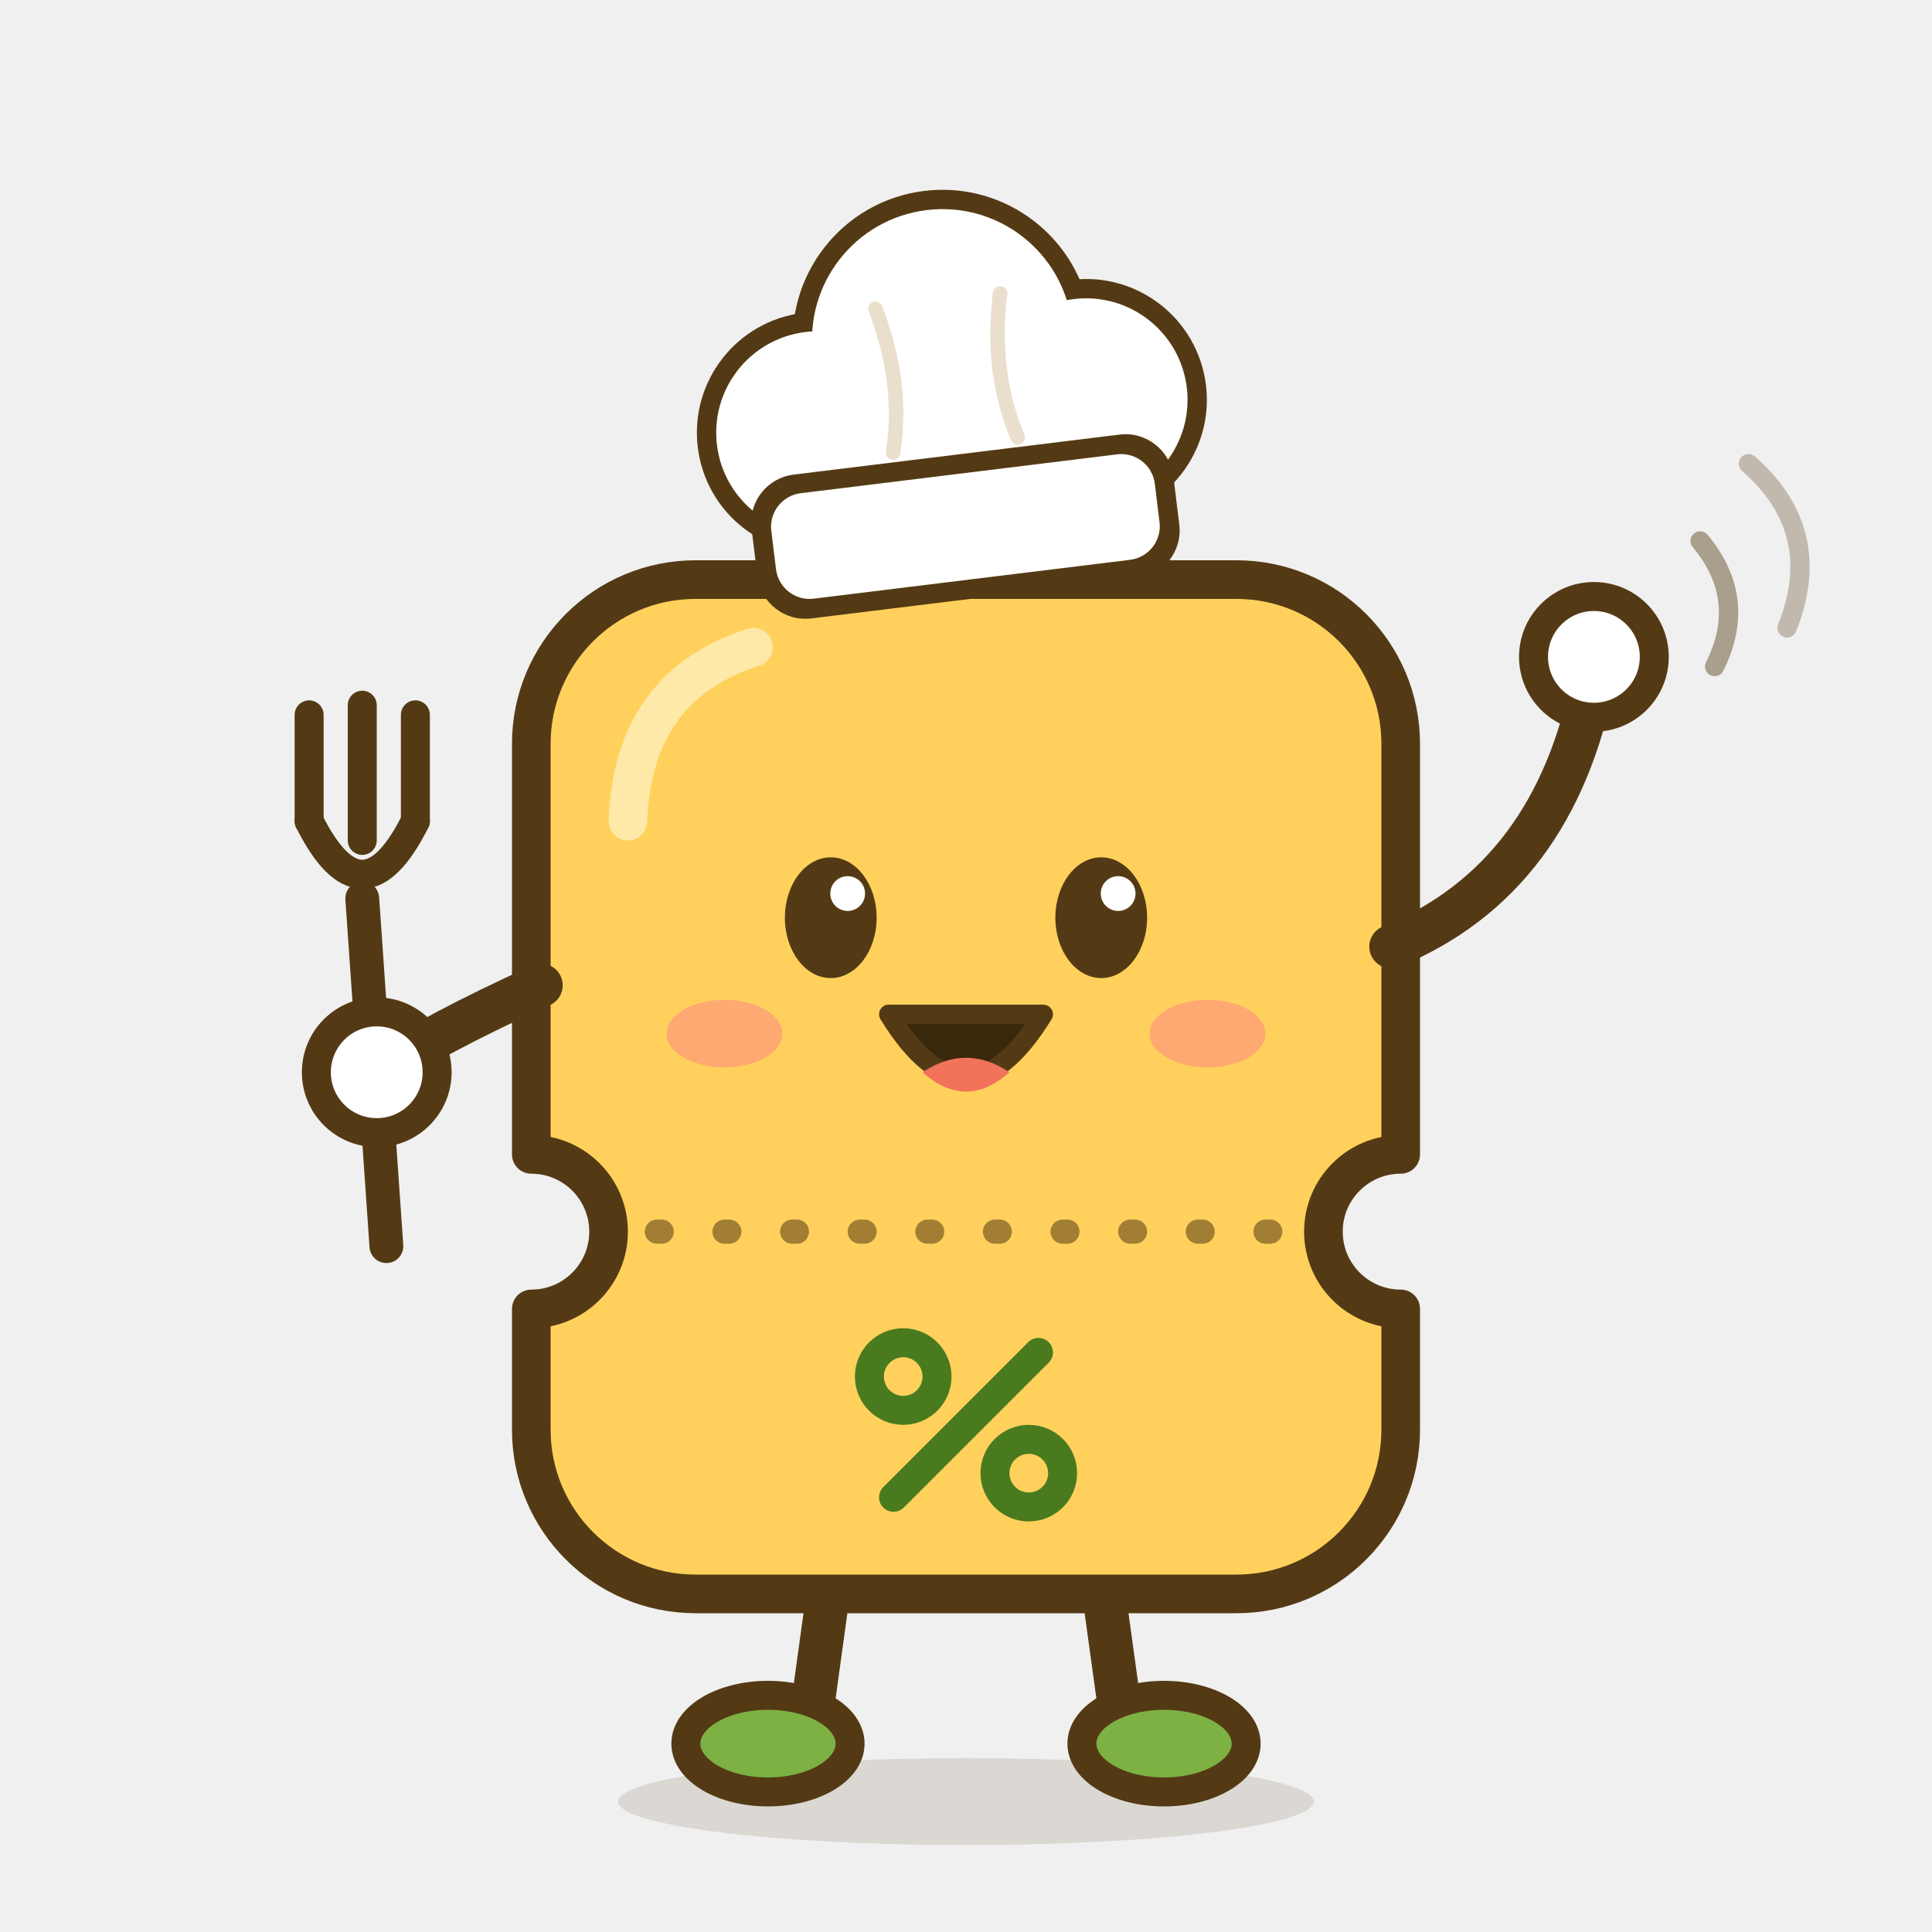
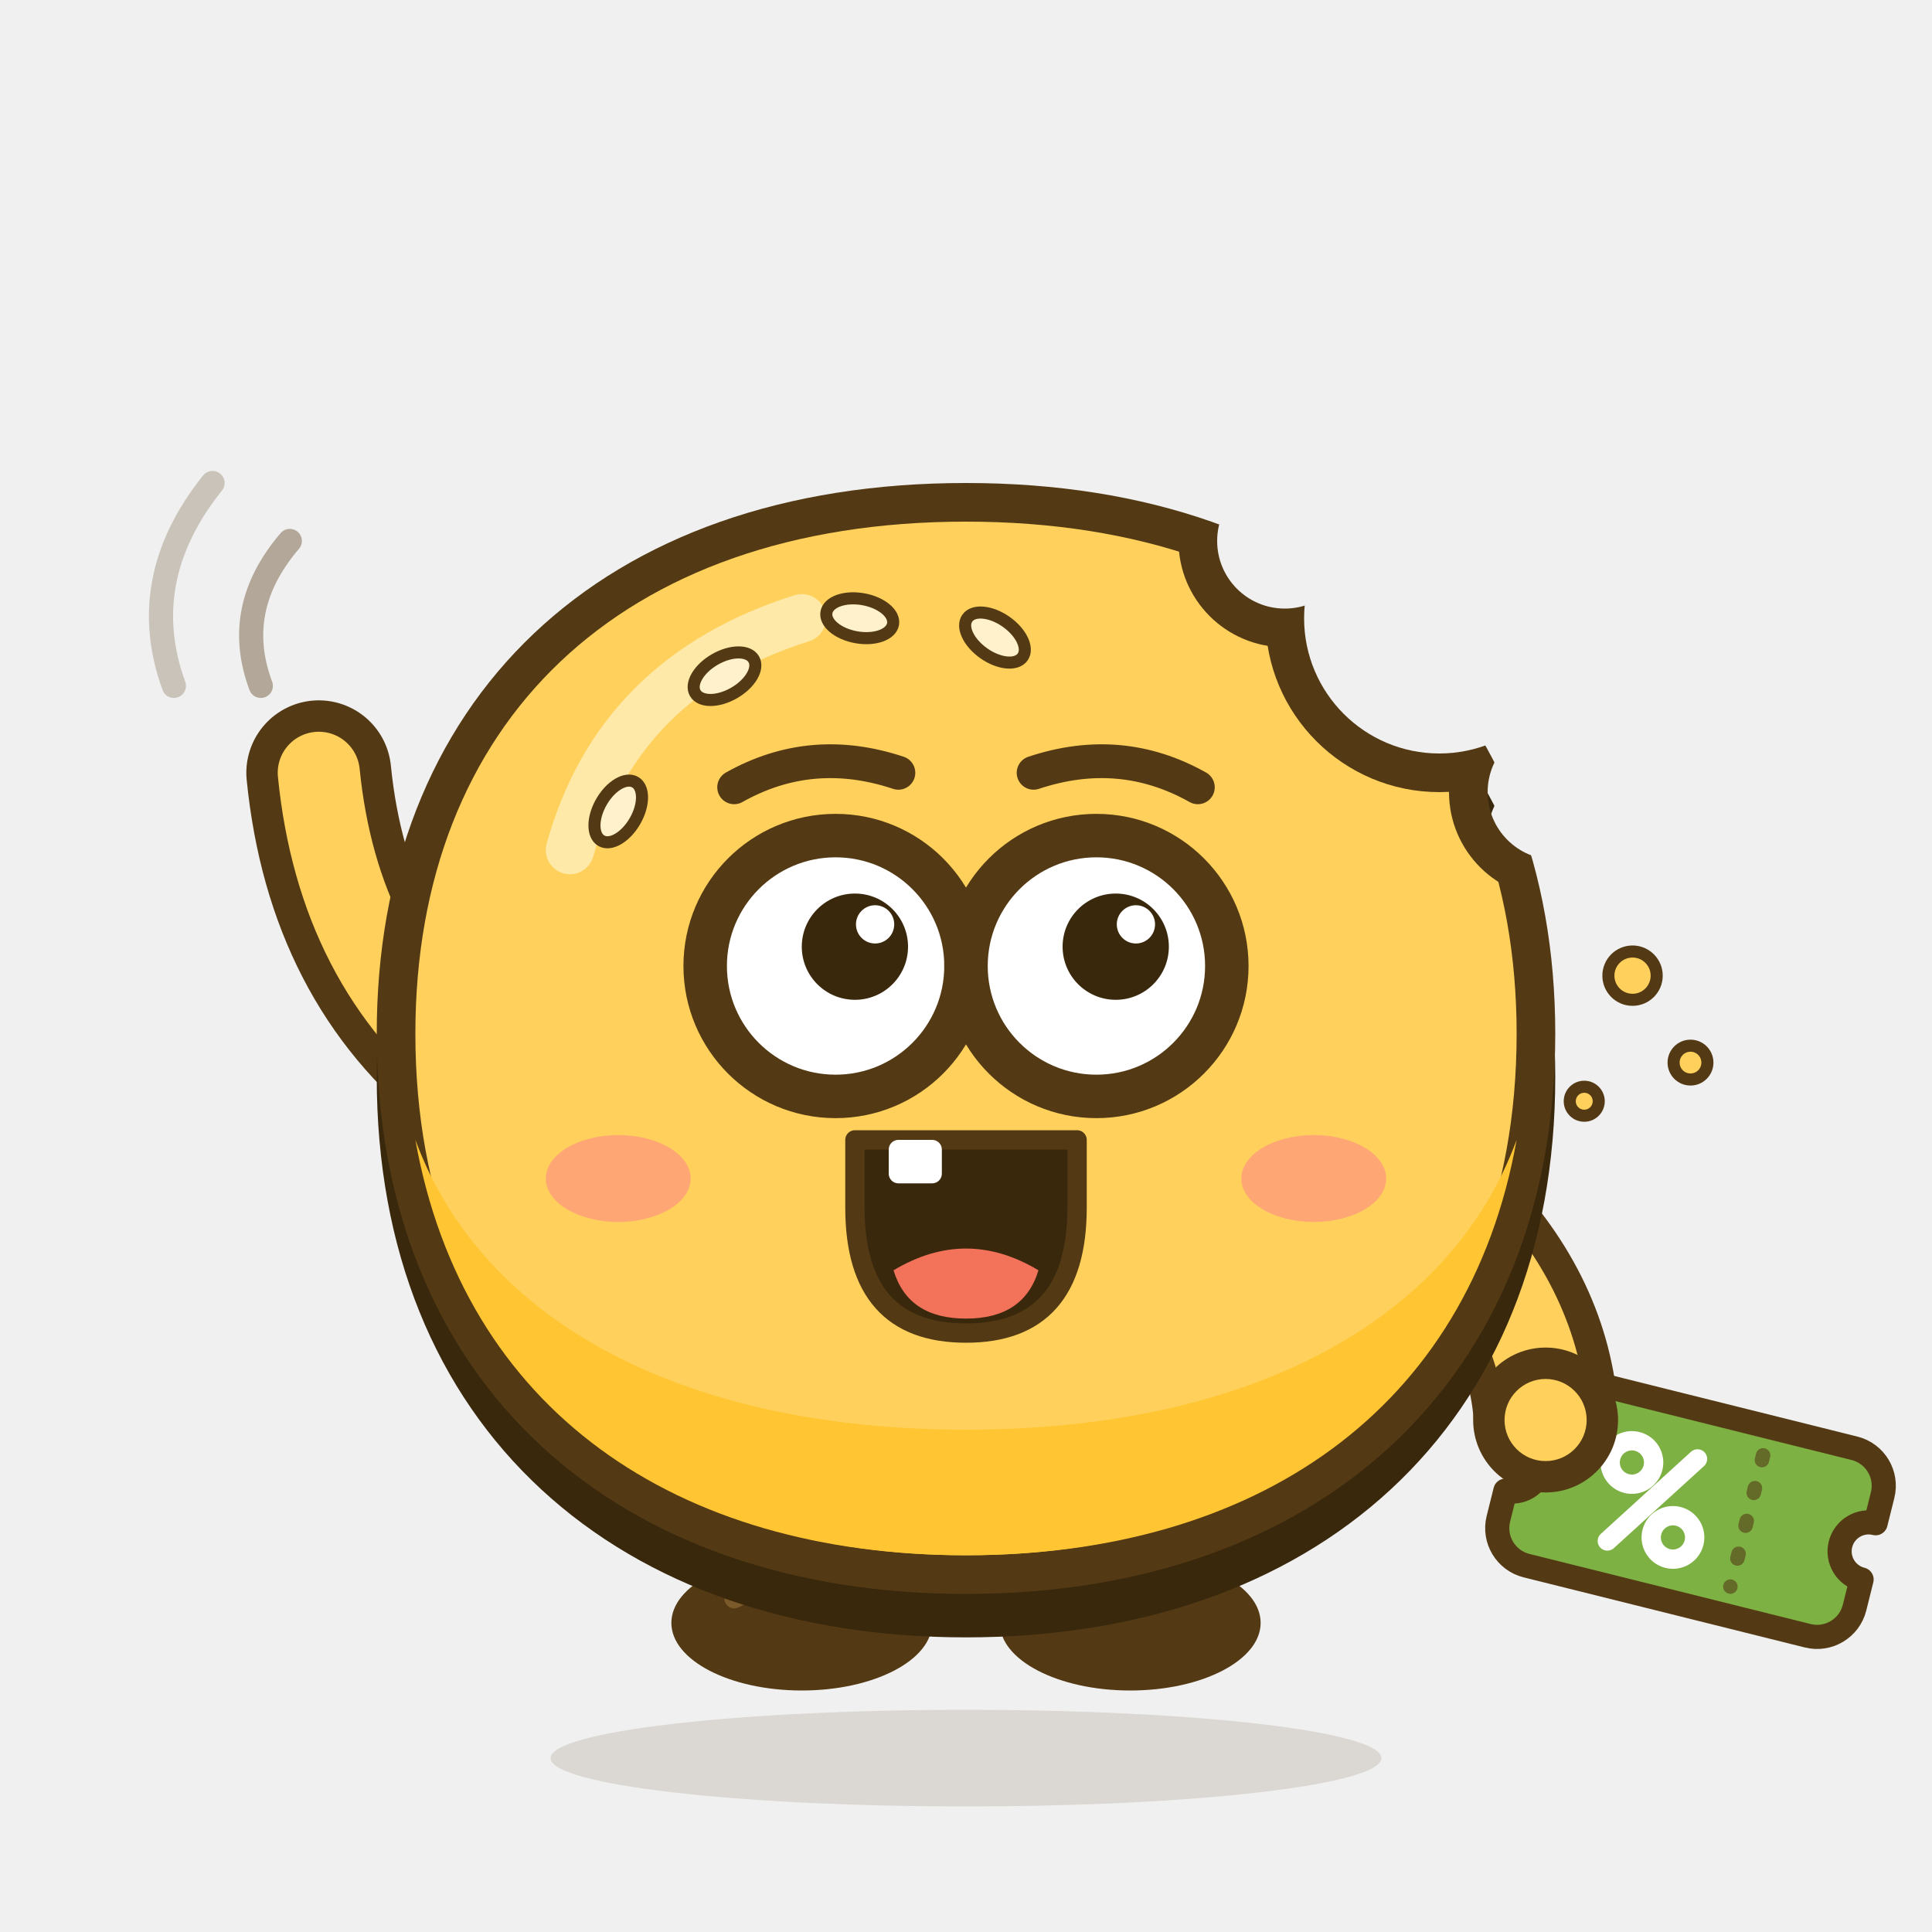
<svg xmlns="http://www.w3.org/2000/svg" viewBox="0 0 400 400" width="400" height="400" role="img" aria-label="Didu waving">
-   <ellipse cx="200" cy="373" rx="72" ry="9" fill="#543A14" opacity=".14" />
-   <path d="M172 326 L168 355" fill="none" stroke="#543A14" stroke-width="9" stroke-linecap="round" stroke-linejoin="round" />
-   <path d="M228 326 L232 355" fill="none" stroke="#543A14" stroke-width="9" stroke-linecap="round" stroke-linejoin="round" />
-   <ellipse cx="159" cy="361" rx="17" ry="10" fill="#7EB143" stroke="#543A14" stroke-width="6" />
-   <ellipse cx="241" cy="361" rx="17" ry="10" fill="#7EB143" stroke="#543A14" stroke-width="6" />
-   <path d="M80 258 L75 186" fill="none" stroke="#543A14" stroke-width="7" stroke-linecap="round" stroke-linejoin="round" />
-   <path d="M64 170 Q75 192 86 170" fill="none" stroke="#543A14" stroke-width="6" stroke-linecap="round" stroke-linejoin="round" />
-   <path d="M64 170 V148" fill="none" stroke="#543A14" stroke-width="6" stroke-linecap="round" stroke-linejoin="round" />
-   <path d="M75 174 V146" fill="none" stroke="#543A14" stroke-width="6" stroke-linecap="round" stroke-linejoin="round" />
-   <path d="M86 170 V148" fill="none" stroke="#543A14" stroke-width="6" stroke-linecap="round" stroke-linejoin="round" />
-   <path d="M144 120 H256 A34 34 0 0 1 290 154 V239 A16 16 0 0 0 290 271 V296 A34 34 0 0 1 256 330 H144 A34 34 0 0 1 110 296 V271 A16 16 0 0 0 110 239 V154 A34 34 0 0 1 144 120 Z" fill="#FFD15C" stroke="#543A14" stroke-width="8" stroke-linejoin="round" />
-   <path d="M130 170 Q131 142 156 134" fill="none" stroke="#FFE9A8" stroke-width="8" stroke-linecap="round" stroke-linejoin="round" />
-   <path d="M136 255 H264" fill="none" stroke="#543A14" stroke-width="5" stroke-linecap="round" stroke-linejoin="round" stroke-dasharray="1 13" opacity=".55" />
-   <g fill="none" stroke="#4A7A1E" stroke-width="6" stroke-linecap="round">
-     <circle cx="187" cy="285" r="7" />
-     <circle cx="213" cy="305" r="7" />
-     <path d="M215 280 L185 310" />
+   <defs>
+     <mask id="didu-o" maskUnits="userSpaceOnUse" x="0" y="0" width="400" height="400">
+       <rect width="400" height="400" fill="#fff" />
+       <circle cx="298" cy="128" r="28" fill="#000" />
+       <circle cx="266" cy="112" r="14" fill="#000" />
+       <circle cx="322" cy="164" r="14" fill="#000" />
+     </mask>
+     <mask id="didu-i" maskUnits="userSpaceOnUse" x="0" y="0" width="400" height="400">
+       <rect width="400" height="400" fill="#fff" />
+       <circle cx="298" cy="128" r="36" fill="#000" />
+       <circle cx="266" cy="112" r="22" fill="#000" />
+       <circle cx="322" cy="164" r="22" fill="#000" />
+     </mask>
+   </defs>
+   <ellipse cx="200" cy="364" rx="86" ry="10" fill="#543A14" opacity=".14" />
+   <ellipse cx="166" cy="336" rx="27" ry="14" fill="#543A14" />
+   <ellipse cx="234" cy="336" rx="27" ry="14" fill="#543A14" />
+   <path d="M152 331 Q160 327 170 328" fill="none" stroke="#7A5A2A" stroke-width="4" stroke-linecap="round" stroke-linejoin="round" />
+   <path d="M220 331 Q228 327 238 328" fill="none" stroke="#7A5A2A" stroke-width="4" stroke-linecap="round" stroke-linejoin="round" />
+   <path d="M98 222 Q70 200 66 160" fill="none" stroke="#543A14" stroke-width="30" stroke-linecap="round" stroke-linejoin="round" />
+   <path d="M98 222 Q70 200 66 160" fill="none" stroke="#FFD15C" stroke-width="17" stroke-linecap="round" stroke-linejoin="round" />
+   <path d="M300 252 Q318 270 320 292" fill="none" stroke="#543A14" stroke-width="30" stroke-linecap="round" stroke-linejoin="round" />
+   <path d="M300 252 Q318 270 320 292" fill="none" stroke="#FFD15C" stroke-width="17" stroke-linecap="round" stroke-linejoin="round" />
+   <g transform="translate(0 9)" mask="url(#didu-o)">
+     <path d="M200 108 C272 108 314 150 314 214 C314 282 268 322 200 322 C132 322 86 282 86 214 C86 150 128 108 200 108 Z" fill="#3A280D" stroke="#3A280D" stroke-width="16" stroke-linejoin="round" />
  </g>
-   <ellipse cx="172" cy="190" rx="9.5" ry="12.5" fill="#543A14" />
-   <circle cx="175.5" cy="185" r="3.6" fill="#FFFFFF" />
-   <ellipse cx="228" cy="190" rx="9.5" ry="12.5" fill="#543A14" />
-   <circle cx="231.5" cy="185" r="3.6" fill="#FFFFFF" />
-   <ellipse cx="150" cy="214" rx="12" ry="7" fill="#FF9C7A" opacity=".75" />
-   <ellipse cx="250" cy="214" rx="12" ry="7" fill="#FF9C7A" opacity=".75" />
-   <path d="M184 210 Q200 236 216 210 Z" fill="#3A280D" stroke="#543A14" stroke-width="4" stroke-linejoin="round" />
-   <path d="M191 222 Q200 230 209 222 Q200 216 191 222 Z" fill="#F2725A" />
-   <g transform="rotate(-7 200 110)">
-     <circle cx="172" cy="86" r="25" fill="#543A14" />
-     <circle cx="200" cy="70" r="31" fill="#543A14" />
-     <circle cx="228" cy="86" r="25" fill="#543A14" />
-     <circle cx="172" cy="86" r="21" fill="#FFFFFF" />
-     <circle cx="200" cy="70" r="27" fill="#FFFFFF" />
-     <circle cx="228" cy="86" r="21" fill="#FFFFFF" />
-     <path d="M187 62 Q191 78 187 92" fill="none" stroke="#E9DFCC" stroke-width="3" stroke-linecap="round" stroke-linejoin="round" />
-     <path d="M213 62 Q209 78 213 92" fill="none" stroke="#E9DFCC" stroke-width="3" stroke-linecap="round" stroke-linejoin="round" />
-     <rect x="156" y="94" width="88" height="30" rx="10" fill="#543A14" />
-     <rect x="160" y="98" width="80" height="22" rx="7" fill="#FFFFFF" />
+   <path d="M200 108 C272 108 314 150 314 214 C314 282 268 322 200 322 C132 322 86 282 86 214 C86 150 128 108 200 108 Z" fill="#543A14" stroke="#543A14" stroke-width="16" stroke-linejoin="round" mask="url(#didu-o)" />
+   <g mask="url(#didu-i)">
+     <path d="M200 108 C272 108 314 150 314 214 C314 282 268 322 200 322 C132 322 86 282 86 214 C86 150 128 108 200 108 Z" fill="#FFD15C" />
+     <path d="M86 236 C96 292 140 322 200 322 C260 322 304 292 314 236 C300 274 258 296 200 296 C142 296 100 274 86 236 Z" fill="#FFC533" />
+     <path d="M118 176 Q128 140 166 128" fill="none" stroke="#FFE9A8" stroke-width="10" stroke-linecap="round" stroke-linejoin="round" />
  </g>
-   <path d="M352 112 Q362 124 355 138" fill="none" stroke="#543A14" stroke-width="4" stroke-linecap="round" stroke-linejoin="round" opacity=".45" />
-   <path d="M362 96 Q378 110 370 130" fill="none" stroke="#543A14" stroke-width="4" stroke-linecap="round" stroke-linejoin="round" opacity=".3" />
-   <path d="M112 204 Q90 214 78 222" fill="none" stroke="#543A14" stroke-width="9" stroke-linecap="round" stroke-linejoin="round" />
-   <circle cx="78" cy="222" r="12.5" fill="#FFFFFF" stroke="#543A14" stroke-width="6" />
-   <path d="M288 196 Q322 182 330 140" fill="none" stroke="#543A14" stroke-width="9" stroke-linecap="round" stroke-linejoin="round" />
-   <circle cx="330" cy="136" r="12.5" fill="#FFFFFF" stroke="#543A14" stroke-width="6" />
+   <ellipse cx="150" cy="140" rx="7" ry="4" fill="#FFF1CC" stroke="#543A14" stroke-width="2.5" transform="rotate(-30 150 140)" />
+   <ellipse cx="178" cy="128" rx="7" ry="4" fill="#FFF1CC" stroke="#543A14" stroke-width="2.5" transform="rotate(10 178 128)" />
+   <ellipse cx="128" cy="168" rx="7" ry="4" fill="#FFF1CC" stroke="#543A14" stroke-width="2.5" transform="rotate(-60 128 168)" />
+   <ellipse cx="206" cy="132" rx="7" ry="4" fill="#FFF1CC" stroke="#543A14" stroke-width="2.5" transform="rotate(35 206 132)" />
+   <circle cx="338" cy="202" r="5" fill="#FFD15C" stroke="#543A14" stroke-width="2.5" />
+   <circle cx="350" cy="220" r="3.5" fill="#FFD15C" stroke="#543A14" stroke-width="2.5" />
+   <circle cx="328" cy="228" r="3" fill="#FFD15C" stroke="#543A14" stroke-width="2.5" />
+   <circle cx="173" cy="200" r="27" fill="#FFFFFF" stroke="#543A14" stroke-width="9" />
+   <circle cx="227" cy="200" r="27" fill="#FFFFFF" stroke="#543A14" stroke-width="9" />
+   <circle cx="177" cy="196" r="11" fill="#3A280D" />
+   <circle cx="181.18" cy="191.38" r="3.96" fill="#FFFFFF" />
+   <circle cx="231" cy="196" r="11" fill="#3A280D" />
+   <circle cx="235.18" cy="191.38" r="3.96" fill="#FFFFFF" />
+   <path d="M152 163 Q168 154 186 160" fill="none" stroke="#543A14" stroke-width="7" stroke-linecap="round" stroke-linejoin="round" />
+   <path d="M214 160 Q232 154 248 163" fill="none" stroke="#543A14" stroke-width="7" stroke-linecap="round" stroke-linejoin="round" />
+   <ellipse cx="128" cy="244" rx="15" ry="9" fill="#FF9C7A" opacity=".8" />
+   <ellipse cx="272" cy="244" rx="15" ry="9" fill="#FF9C7A" opacity=".8" />
+   <path d="M177 236 H223 V250 Q223 276 200 276 Q177 276 177 250 Z" fill="#3A280D" stroke="#543A14" stroke-width="4" stroke-linejoin="round" />
+   <rect x="184" y="236" width="11" height="9" rx="2" fill="#FFFFFF" />
+   <path d="M185 263 Q200 254 215 263 Q212 273 200 273 Q188 273 185 263 Z" fill="#F2725A" />
+   <g transform="translate(350 312) rotate(14)">
+     <path d="M-30 -20 H30 A8 8 0 0 1 38 -12 V-6 A6 6 0 0 0 38 6 V12 A8 8 0 0 1 30 20 H-30 A8 8 0 0 1 -38 12 V6 A6 6 0 0 0 -38 -6 V-12 A8 8 0 0 1 -30 -20 Z" fill="#7EB143" stroke="#543A14" stroke-width="5" stroke-linejoin="round" />
+     <path d="M12 -14 V14" fill="none" stroke="#543A14" stroke-width="3" stroke-linecap="round" stroke-linejoin="round" stroke-dasharray="1 6" opacity=".6" />
+     <g fill="none" stroke="#FFFFFF" stroke-width="4" stroke-linecap="round">
+       <circle cx="-14" cy="-6" r="4.5" />
+       <circle cx="-2" cy="7" r="4.5" />
+       <path d="M-1 -10 L-15 11" />
+     </g>
+   </g>
+   <circle cx="320" cy="294" r="15" fill="#543A14" />
+   <circle cx="320" cy="294" r="8.5" fill="#FFD15C" />
+   <path d="M60 112 Q48 126 54 142" fill="none" stroke="#543A14" stroke-width="5" stroke-linecap="round" stroke-linejoin="round" opacity=".4" />
+   <path d="M44 100 Q28 120 36 142" fill="none" stroke="#543A14" stroke-width="5" stroke-linecap="round" stroke-linejoin="round" opacity=".25" />
</svg>
